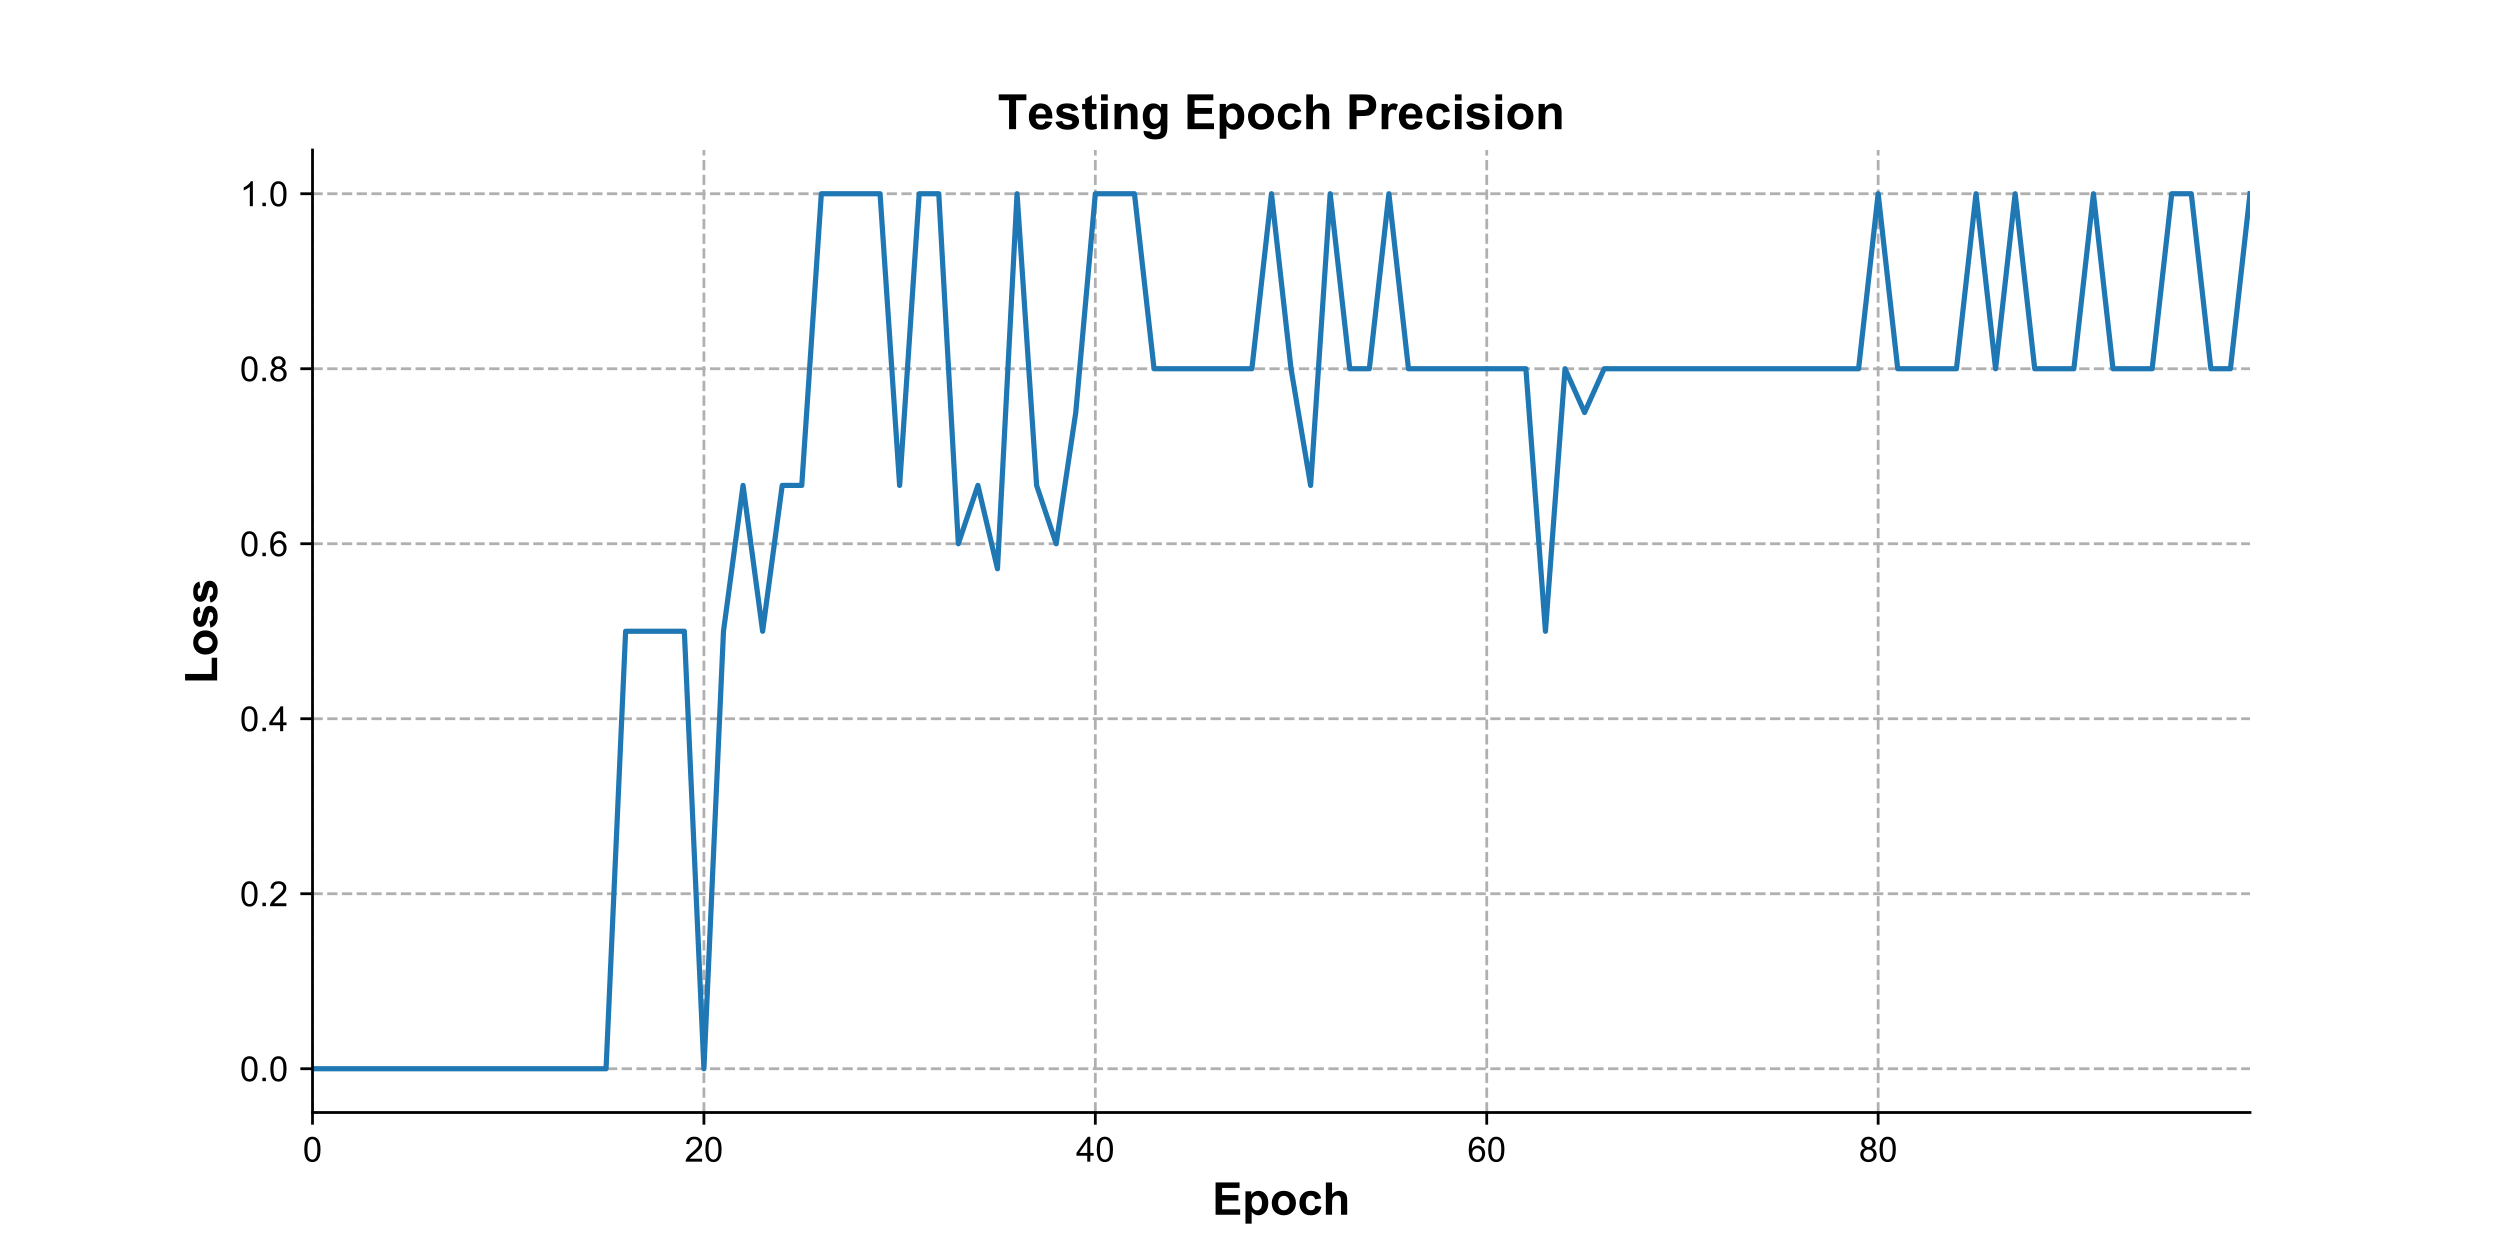
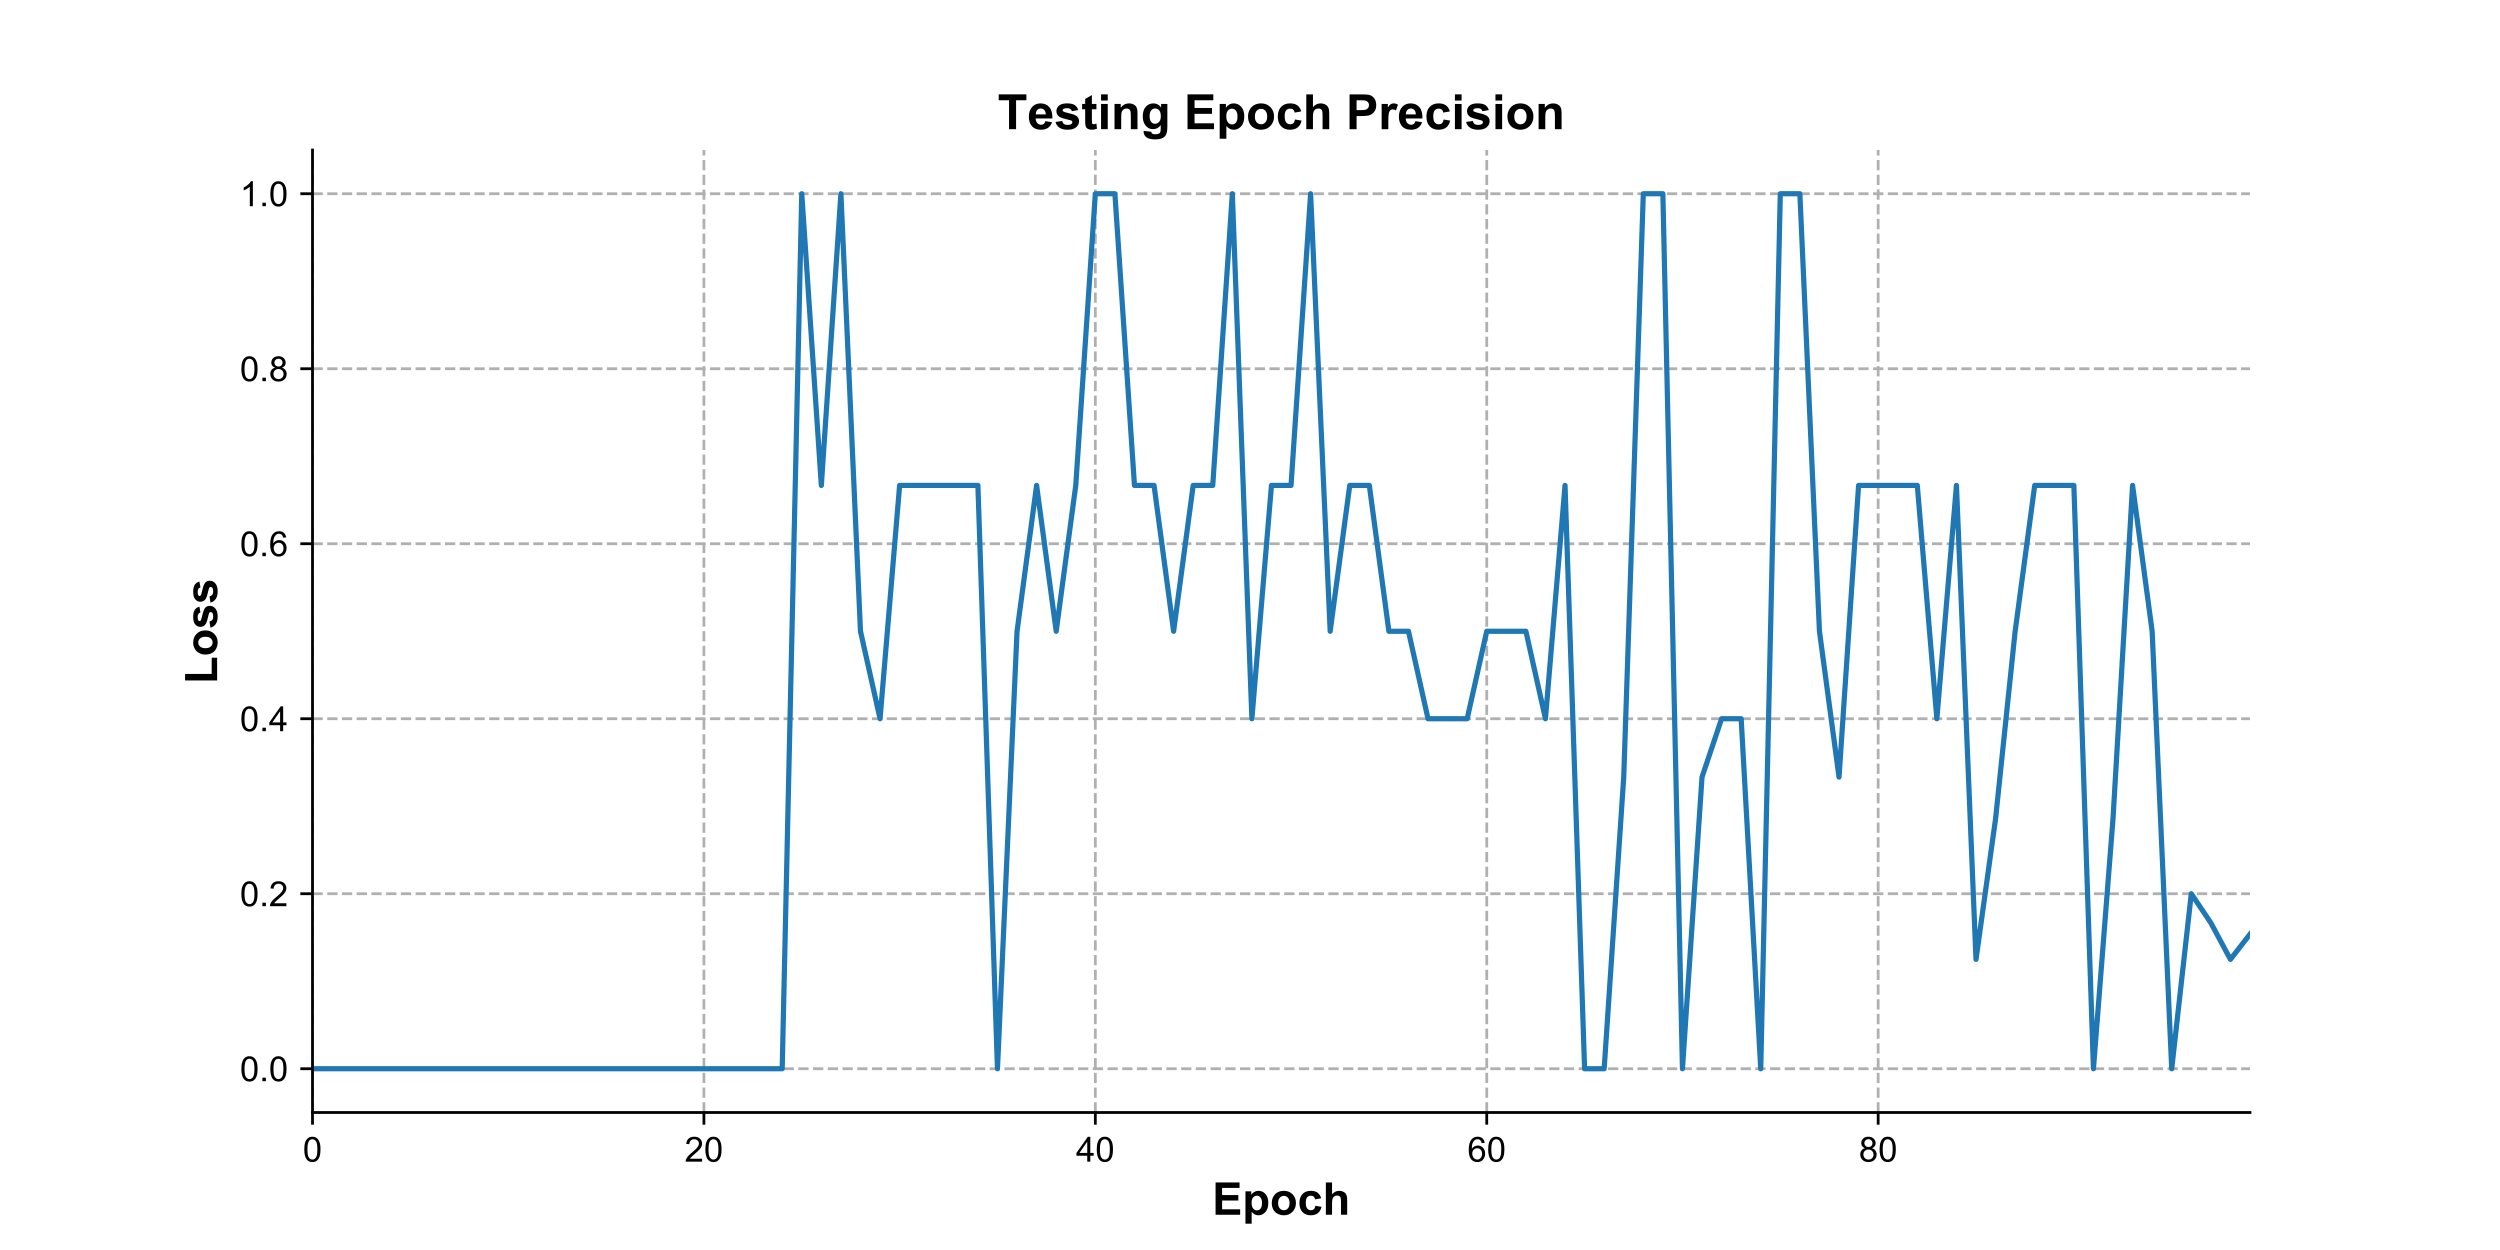
<svg xmlns="http://www.w3.org/2000/svg" xmlns:xlink="http://www.w3.org/1999/xlink" height="360pt" version="1.1" viewBox="0 0 720 360" width="720pt">
  <defs>
    <style type="text/css">
*{stroke-linecap:butt;stroke-linejoin:round;}
  </style>
  </defs>
  <g id="figure_1">
    <g id="patch_1">
      <path d="M 0 360  L 720 360  L 720 0  L 0 0  z " style="fill:#ffffff;" />
    </g>
    <g id="axes_1">
      <g id="patch_2">
        <path d="M 90 320.4  L 648 320.4  L 648 43.2  L 90 43.2  z " style="fill:#ffffff;" />
      </g>
      <g id="matplotlib.axis_1">
        <g id="xtick_1">
          <g id="line2d_1">
-             <path clip-path="url(#pb59c3400d4)" d="M 90 320.4  L 90 43.2  " style="fill:none;stroke:#b0b0b0;stroke-dasharray:2.96,1.28;stroke-dashoffset:0;stroke-width:0.8;" />
+             <path clip-path="url(#p6873a150d8)" d="M 90 320.4  L 90 43.2  " style="fill:none;stroke:#b0b0b0;stroke-dasharray:2.96,1.28;stroke-dashoffset:0;stroke-width:0.8;" />
          </g>
          <g id="line2d_2">
            <defs>
-               <path d="M 0 0  L 0 3.5  " id="m58f88aecd3" style="stroke:#000000;stroke-width:0.8;" />
-             </defs>
-             <g>
-               <use style="stroke:#000000;stroke-width:0.8;" x="90" xlink:href="#m58f88aecd3" y="320.4" />
+               <path d="M 0 0  L 0 3.5  " id="m72475d9f80" style="stroke:#000000;stroke-width:0.8;" />
+             </defs>
+             <g>
+               <use style="stroke:#000000;stroke-width:0.8;" x="90" xlink:href="#m72475d9f80" y="320.4" />
            </g>
          </g>
          <g id="text_1">
            <defs>
              <path d="M 4.156 35.297  Q 4.156 48 6.766 55.734  Q 9.375 63.484 14.516 67.672  Q 19.672 71.875 27.484 71.875  Q 33.25 71.875 37.594 69.547  Q 41.938 67.234 44.766 62.859  Q 47.609 58.5 49.219 52.219  Q 50.828 45.953 50.828 35.297  Q 50.828 22.703 48.234 14.969  Q 45.656 7.234 40.5 3  Q 35.359 -1.219 27.484 -1.219  Q 17.141 -1.219 11.234 6.203  Q 4.156 15.141 4.156 35.297  z M 13.188 35.297  Q 13.188 17.672 17.312 11.828  Q 21.438 6 27.484 6  Q 33.547 6 37.672 11.859  Q 41.797 17.719 41.797 35.297  Q 41.797 52.984 37.672 58.781  Q 33.547 64.594 27.391 64.594  Q 21.344 64.594 17.719 59.469  Q 13.188 52.938 13.188 35.297  z " id="ArialMT-30" />
            </defs>
            <g transform="translate(87.21953 334.5578)scale(0.1 -0.1)">
              <use xlink:href="#ArialMT-30" />
            </g>
          </g>
        </g>
        <g id="xtick_2">
          <g id="line2d_3">
-             <path clip-path="url(#pb59c3400d4)" d="M 202.727 320.4  L 202.727 43.2  " style="fill:none;stroke:#b0b0b0;stroke-dasharray:2.96,1.28;stroke-dashoffset:0;stroke-width:0.8;" />
+             <path clip-path="url(#p6873a150d8)" d="M 202.727 320.4  L 202.727 43.2  " style="fill:none;stroke:#b0b0b0;stroke-dasharray:2.96,1.28;stroke-dashoffset:0;stroke-width:0.8;" />
          </g>
          <g id="line2d_4">
            <g>
-               <use style="stroke:#000000;stroke-width:0.8;" x="202.727" xlink:href="#m58f88aecd3" y="320.4" />
+               <use style="stroke:#000000;stroke-width:0.8;" x="202.727" xlink:href="#m72475d9f80" y="320.4" />
            </g>
          </g>
          <g id="text_2">
            <defs>
              <path d="M 50.344 8.453  L 50.344 0  L 3.031 0  Q 2.938 3.172 4.047 6.109  Q 5.859 10.938 9.828 15.625  Q 13.812 20.312 21.344 26.469  Q 33.016 36.031 37.109 41.625  Q 41.219 47.219 41.219 52.203  Q 41.219 57.422 37.469 61  Q 33.734 64.594 27.734 64.594  Q 21.391 64.594 17.578 60.781  Q 13.766 56.984 13.719 50.25  L 4.688 51.172  Q 5.609 61.281 11.656 66.578  Q 17.719 71.875 27.938 71.875  Q 38.234 71.875 44.234 66.156  Q 50.25 60.453 50.25 52  Q 50.25 47.703 48.484 43.547  Q 46.734 39.406 42.656 34.812  Q 38.578 30.219 29.109 22.219  Q 21.188 15.578 18.938 13.203  Q 16.703 10.844 15.234 8.453  z " id="ArialMT-32" />
            </defs>
            <g transform="translate(197.1663 334.5578)scale(0.1 -0.1)">
              <use xlink:href="#ArialMT-32" />
              <use x="55.615" xlink:href="#ArialMT-30" />
            </g>
          </g>
        </g>
        <g id="xtick_3">
          <g id="line2d_5">
-             <path clip-path="url(#pb59c3400d4)" d="M 315.455 320.4  L 315.455 43.2  " style="fill:none;stroke:#b0b0b0;stroke-dasharray:2.96,1.28;stroke-dashoffset:0;stroke-width:0.8;" />
+             <path clip-path="url(#p6873a150d8)" d="M 315.455 320.4  L 315.455 43.2  " style="fill:none;stroke:#b0b0b0;stroke-dasharray:2.96,1.28;stroke-dashoffset:0;stroke-width:0.8;" />
          </g>
          <g id="line2d_6">
            <g>
-               <use style="stroke:#000000;stroke-width:0.8;" x="315.455" xlink:href="#m58f88aecd3" y="320.4" />
+               <use style="stroke:#000000;stroke-width:0.8;" x="315.455" xlink:href="#m72475d9f80" y="320.4" />
            </g>
          </g>
          <g id="text_3">
            <defs>
              <path d="M 32.328 0  L 32.328 17.141  L 1.266 17.141  L 1.266 25.203  L 33.938 71.578  L 41.109 71.578  L 41.109 25.203  L 50.781 25.203  L 50.781 17.141  L 41.109 17.141  L 41.109 0  z M 32.328 25.203  L 32.328 57.469  L 9.906 25.203  z " id="ArialMT-34" />
            </defs>
            <g transform="translate(309.8936 334.5578)scale(0.1 -0.1)">
              <use xlink:href="#ArialMT-34" />
              <use x="55.615" xlink:href="#ArialMT-30" />
            </g>
          </g>
        </g>
        <g id="xtick_4">
          <g id="line2d_7">
-             <path clip-path="url(#pb59c3400d4)" d="M 428.182 320.4  L 428.182 43.2  " style="fill:none;stroke:#b0b0b0;stroke-dasharray:2.96,1.28;stroke-dashoffset:0;stroke-width:0.8;" />
+             <path clip-path="url(#p6873a150d8)" d="M 428.182 320.4  L 428.182 43.2  " style="fill:none;stroke:#b0b0b0;stroke-dasharray:2.96,1.28;stroke-dashoffset:0;stroke-width:0.8;" />
          </g>
          <g id="line2d_8">
            <g>
-               <use style="stroke:#000000;stroke-width:0.8;" x="428.182" xlink:href="#m58f88aecd3" y="320.4" />
+               <use style="stroke:#000000;stroke-width:0.8;" x="428.182" xlink:href="#m72475d9f80" y="320.4" />
            </g>
          </g>
          <g id="text_4">
            <defs>
              <path d="M 49.75 54.047  L 41.016 53.375  Q 39.844 58.547 37.703 60.891  Q 34.125 64.656 28.906 64.656  Q 24.703 64.656 21.531 62.312  Q 17.391 59.281 14.984 53.469  Q 12.594 47.656 12.5 36.922  Q 15.672 41.75 20.266 44.094  Q 24.859 46.438 29.891 46.438  Q 38.672 46.438 44.844 39.969  Q 51.031 33.5 51.031 23.25  Q 51.031 16.5 48.125 10.719  Q 45.219 4.938 40.141 1.859  Q 35.062 -1.219 28.609 -1.219  Q 17.625 -1.219 10.688 6.859  Q 3.766 14.938 3.766 33.5  Q 3.766 54.25 11.422 63.672  Q 18.109 71.875 29.438 71.875  Q 37.891 71.875 43.281 67.141  Q 48.688 62.406 49.75 54.047  z M 13.875 23.188  Q 13.875 18.656 15.797 14.5  Q 17.719 10.359 21.188 8.172  Q 24.656 6 28.469 6  Q 34.031 6 38.031 10.484  Q 42.047 14.984 42.047 22.703  Q 42.047 30.125 38.078 34.391  Q 34.125 38.672 28.125 38.672  Q 22.172 38.672 18.016 34.391  Q 13.875 30.125 13.875 23.188  z " id="ArialMT-36" />
            </defs>
            <g transform="translate(422.6209 334.5578)scale(0.1 -0.1)">
              <use xlink:href="#ArialMT-36" />
              <use x="55.615" xlink:href="#ArialMT-30" />
            </g>
          </g>
        </g>
        <g id="xtick_5">
          <g id="line2d_9">
-             <path clip-path="url(#pb59c3400d4)" d="M 540.909 320.4  L 540.909 43.2  " style="fill:none;stroke:#b0b0b0;stroke-dasharray:2.96,1.28;stroke-dashoffset:0;stroke-width:0.8;" />
+             <path clip-path="url(#p6873a150d8)" d="M 540.909 320.4  L 540.909 43.2  " style="fill:none;stroke:#b0b0b0;stroke-dasharray:2.96,1.28;stroke-dashoffset:0;stroke-width:0.8;" />
          </g>
          <g id="line2d_10">
            <g>
-               <use style="stroke:#000000;stroke-width:0.8;" x="540.909" xlink:href="#m58f88aecd3" y="320.4" />
+               <use style="stroke:#000000;stroke-width:0.8;" x="540.909" xlink:href="#m72475d9f80" y="320.4" />
            </g>
          </g>
          <g id="text_5">
            <defs>
              <path d="M 17.672 38.812  Q 12.203 40.828 9.562 44.531  Q 6.938 48.25 6.938 53.422  Q 6.938 61.234 12.547 66.547  Q 18.172 71.875 27.484 71.875  Q 36.859 71.875 42.578 66.422  Q 48.297 60.984 48.297 53.172  Q 48.297 48.188 45.672 44.5  Q 43.062 40.828 37.75 38.812  Q 44.344 36.672 47.781 31.875  Q 51.219 27.094 51.219 20.453  Q 51.219 11.281 44.719 5.031  Q 38.234 -1.219 27.641 -1.219  Q 17.047 -1.219 10.547 5.047  Q 4.047 11.328 4.047 20.703  Q 4.047 27.688 7.594 32.391  Q 11.141 37.109 17.672 38.812  z M 15.922 53.719  Q 15.922 48.641 19.188 45.406  Q 22.469 42.188 27.688 42.188  Q 32.766 42.188 36.016 45.375  Q 39.266 48.578 39.266 53.219  Q 39.266 58.062 35.906 61.359  Q 32.562 64.656 27.594 64.656  Q 22.562 64.656 19.234 61.422  Q 15.922 58.203 15.922 53.719  z M 13.094 20.656  Q 13.094 16.891 14.875 13.375  Q 16.656 9.859 20.172 7.922  Q 23.688 6 27.734 6  Q 34.031 6 38.125 10.047  Q 42.234 14.109 42.234 20.359  Q 42.234 26.703 38.016 30.859  Q 33.797 35.016 27.438 35.016  Q 21.234 35.016 17.156 30.906  Q 13.094 26.812 13.094 20.656  z " id="ArialMT-38" />
            </defs>
            <g transform="translate(535.3482 334.5578)scale(0.1 -0.1)">
              <use xlink:href="#ArialMT-38" />
              <use x="55.615" xlink:href="#ArialMT-30" />
            </g>
          </g>
        </g>
        <g id="text_6">
          <defs>
            <path d="M 7.281 0  L 7.281 71.578  L 60.359 71.578  L 60.359 59.469  L 21.734 59.469  L 21.734 43.609  L 57.672 43.609  L 57.672 31.547  L 21.734 31.547  L 21.734 12.062  L 61.719 12.062  L 61.719 0  z " id="Arial-BoldMT-45" />
            <path d="M 6.781 51.859  L 19.578 51.859  L 19.578 44.234  Q 22.078 48.141 26.312 50.578  Q 30.562 53.031 35.75 53.031  Q 44.781 53.031 51.078 45.953  Q 57.375 38.875 57.375 26.219  Q 57.375 13.234 51.016 6.031  Q 44.672 -1.172 35.641 -1.172  Q 31.344 -1.172 27.844 0.531  Q 24.359 2.25 20.516 6.391  L 20.516 -19.734  L 6.781 -19.734  z M 20.359 26.812  Q 20.359 18.062 23.828 13.891  Q 27.297 9.719 32.281 9.719  Q 37.062 9.719 40.234 13.547  Q 43.406 17.391 43.406 26.125  Q 43.406 34.281 40.125 38.234  Q 36.859 42.188 32.031 42.188  Q 27 42.188 23.672 38.297  Q 20.359 34.422 20.359 26.812  z " id="Arial-BoldMT-70" />
            <path d="M 4 26.656  Q 4 33.5 7.375 39.891  Q 10.75 46.297 16.922 49.656  Q 23.094 53.031 30.719 53.031  Q 42.484 53.031 50 45.391  Q 57.516 37.75 57.516 26.078  Q 57.516 14.312 49.922 6.562  Q 42.328 -1.172 30.812 -1.172  Q 23.688 -1.172 17.219 2.047  Q 10.75 5.281 7.375 11.5  Q 4 17.719 4 26.656  z M 18.062 25.922  Q 18.062 18.219 21.719 14.109  Q 25.391 10.016 30.766 10.016  Q 36.141 10.016 39.766 14.109  Q 43.406 18.219 43.406 26.031  Q 43.406 33.641 39.766 37.734  Q 36.141 41.844 30.766 41.844  Q 25.391 41.844 21.719 37.734  Q 18.062 33.641 18.062 25.922  z " id="Arial-BoldMT-6f" />
            <path d="M 52.391 36.531  L 38.875 34.078  Q 38.188 38.141 35.766 40.188  Q 33.344 42.234 29.5 42.234  Q 24.359 42.234 21.312 38.688  Q 18.266 35.156 18.266 26.859  Q 18.266 17.625 21.359 13.812  Q 24.469 10.016 29.688 10.016  Q 33.594 10.016 36.078 12.234  Q 38.578 14.453 39.594 19.875  L 53.078 17.578  Q 50.984 8.297 45.016 3.562  Q 39.062 -1.172 29.047 -1.172  Q 17.672 -1.172 10.906 6  Q 4.156 13.188 4.156 25.875  Q 4.156 38.719 10.938 45.875  Q 17.719 53.031 29.297 53.031  Q 38.766 53.031 44.359 48.953  Q 49.953 44.875 52.391 36.531  z " id="Arial-BoldMT-63" />
            <path d="M 20.844 71.578  L 20.844 45.266  Q 27.484 53.031 36.719 53.031  Q 41.453 53.031 45.266 51.266  Q 49.078 49.516 51 46.781  Q 52.938 44.047 53.641 40.719  Q 54.344 37.406 54.344 30.422  L 54.344 0  L 40.625 0  L 40.625 27.391  Q 40.625 35.547 39.844 37.734  Q 39.062 39.938 37.078 41.234  Q 35.109 42.531 32.125 42.531  Q 28.719 42.531 26.031 40.859  Q 23.344 39.203 22.094 35.859  Q 20.844 32.516 20.844 25.984  L 20.844 0  L 7.125 0  L 7.125 71.578  z " id="Arial-BoldMT-68" />
          </defs>
          <g transform="translate(349.1395 349.8505)scale(0.13 -0.13)">
            <use xlink:href="#Arial-BoldMT-45" />
            <use x="66.699" xlink:href="#Arial-BoldMT-70" />
            <use x="127.783" xlink:href="#Arial-BoldMT-6f" />
            <use x="188.867" xlink:href="#Arial-BoldMT-63" />
            <use x="244.482" xlink:href="#Arial-BoldMT-68" />
          </g>
        </g>
      </g>
      <g id="matplotlib.axis_2">
        <g id="ytick_1">
          <g id="line2d_11">
-             <path clip-path="url(#pb59c3400d4)" d="M 90 307.8  L 648 307.8  " style="fill:none;stroke:#b0b0b0;stroke-dasharray:2.96,1.28;stroke-dashoffset:0;stroke-width:0.8;" />
+             <path clip-path="url(#p6873a150d8)" d="M 90 307.8  L 648 307.8  " style="fill:none;stroke:#b0b0b0;stroke-dasharray:2.96,1.28;stroke-dashoffset:0;stroke-width:0.8;" />
          </g>
          <g id="line2d_12">
            <defs>
-               <path d="M 0 0  L -3.5 0  " id="m7a5bb6e348" style="stroke:#000000;stroke-width:0.8;" />
-             </defs>
-             <g>
-               <use style="stroke:#000000;stroke-width:0.8;" x="90" xlink:href="#m7a5bb6e348" y="307.8" />
+               <path d="M 0 0  L -3.5 0  " id="m5361fd167c" style="stroke:#000000;stroke-width:0.8;" />
+             </defs>
+             <g>
+               <use style="stroke:#000000;stroke-width:0.8;" x="90" xlink:href="#m5361fd167c" y="307.8" />
            </g>
          </g>
          <g id="text_7">
            <defs>
              <path d="M 9.078 0  L 9.078 10.016  L 19.094 10.016  L 19.094 0  z " id="ArialMT-2e" />
            </defs>
            <g transform="translate(69.1 311.3789)scale(0.1 -0.1)">
              <use xlink:href="#ArialMT-30" />
              <use x="55.615" xlink:href="#ArialMT-2e" />
              <use x="83.398" xlink:href="#ArialMT-30" />
            </g>
          </g>
        </g>
        <g id="ytick_2">
          <g id="line2d_13">
-             <path clip-path="url(#pb59c3400d4)" d="M 90 257.4  L 648 257.4  " style="fill:none;stroke:#b0b0b0;stroke-dasharray:2.96,1.28;stroke-dashoffset:0;stroke-width:0.8;" />
+             <path clip-path="url(#p6873a150d8)" d="M 90 257.4  L 648 257.4  " style="fill:none;stroke:#b0b0b0;stroke-dasharray:2.96,1.28;stroke-dashoffset:0;stroke-width:0.8;" />
          </g>
          <g id="line2d_14">
            <g>
-               <use style="stroke:#000000;stroke-width:0.8;" x="90" xlink:href="#m7a5bb6e348" y="257.4" />
+               <use style="stroke:#000000;stroke-width:0.8;" x="90" xlink:href="#m5361fd167c" y="257.4" />
            </g>
          </g>
          <g id="text_8">
            <g transform="translate(69.1 260.9789)scale(0.1 -0.1)">
              <use xlink:href="#ArialMT-30" />
              <use x="55.615" xlink:href="#ArialMT-2e" />
              <use x="83.398" xlink:href="#ArialMT-32" />
            </g>
          </g>
        </g>
        <g id="ytick_3">
          <g id="line2d_15">
-             <path clip-path="url(#pb59c3400d4)" d="M 90 207  L 648 207  " style="fill:none;stroke:#b0b0b0;stroke-dasharray:2.96,1.28;stroke-dashoffset:0;stroke-width:0.8;" />
+             <path clip-path="url(#p6873a150d8)" d="M 90 207  L 648 207  " style="fill:none;stroke:#b0b0b0;stroke-dasharray:2.96,1.28;stroke-dashoffset:0;stroke-width:0.8;" />
          </g>
          <g id="line2d_16">
            <g>
-               <use style="stroke:#000000;stroke-width:0.8;" x="90" xlink:href="#m7a5bb6e348" y="207" />
+               <use style="stroke:#000000;stroke-width:0.8;" x="90" xlink:href="#m5361fd167c" y="207" />
            </g>
          </g>
          <g id="text_9">
            <g transform="translate(69.1 210.5789)scale(0.1 -0.1)">
              <use xlink:href="#ArialMT-30" />
              <use x="55.615" xlink:href="#ArialMT-2e" />
              <use x="83.398" xlink:href="#ArialMT-34" />
            </g>
          </g>
        </g>
        <g id="ytick_4">
          <g id="line2d_17">
-             <path clip-path="url(#pb59c3400d4)" d="M 90 156.6  L 648 156.6  " style="fill:none;stroke:#b0b0b0;stroke-dasharray:2.96,1.28;stroke-dashoffset:0;stroke-width:0.8;" />
+             <path clip-path="url(#p6873a150d8)" d="M 90 156.6  L 648 156.6  " style="fill:none;stroke:#b0b0b0;stroke-dasharray:2.96,1.28;stroke-dashoffset:0;stroke-width:0.8;" />
          </g>
          <g id="line2d_18">
            <g>
-               <use style="stroke:#000000;stroke-width:0.8;" x="90" xlink:href="#m7a5bb6e348" y="156.6" />
+               <use style="stroke:#000000;stroke-width:0.8;" x="90" xlink:href="#m5361fd167c" y="156.6" />
            </g>
          </g>
          <g id="text_10">
            <g transform="translate(69.1 160.1789)scale(0.1 -0.1)">
              <use xlink:href="#ArialMT-30" />
              <use x="55.615" xlink:href="#ArialMT-2e" />
              <use x="83.398" xlink:href="#ArialMT-36" />
            </g>
          </g>
        </g>
        <g id="ytick_5">
          <g id="line2d_19">
-             <path clip-path="url(#pb59c3400d4)" d="M 90 106.2  L 648 106.2  " style="fill:none;stroke:#b0b0b0;stroke-dasharray:2.96,1.28;stroke-dashoffset:0;stroke-width:0.8;" />
+             <path clip-path="url(#p6873a150d8)" d="M 90 106.2  L 648 106.2  " style="fill:none;stroke:#b0b0b0;stroke-dasharray:2.96,1.28;stroke-dashoffset:0;stroke-width:0.8;" />
          </g>
          <g id="line2d_20">
            <g>
-               <use style="stroke:#000000;stroke-width:0.8;" x="90" xlink:href="#m7a5bb6e348" y="106.2" />
+               <use style="stroke:#000000;stroke-width:0.8;" x="90" xlink:href="#m5361fd167c" y="106.2" />
            </g>
          </g>
          <g id="text_11">
            <g transform="translate(69.1 109.7789)scale(0.1 -0.1)">
              <use xlink:href="#ArialMT-30" />
              <use x="55.615" xlink:href="#ArialMT-2e" />
              <use x="83.398" xlink:href="#ArialMT-38" />
            </g>
          </g>
        </g>
        <g id="ytick_6">
          <g id="line2d_21">
-             <path clip-path="url(#pb59c3400d4)" d="M 90 55.8  L 648 55.8  " style="fill:none;stroke:#b0b0b0;stroke-dasharray:2.96,1.28;stroke-dashoffset:0;stroke-width:0.8;" />
+             <path clip-path="url(#p6873a150d8)" d="M 90 55.8  L 648 55.8  " style="fill:none;stroke:#b0b0b0;stroke-dasharray:2.96,1.28;stroke-dashoffset:0;stroke-width:0.8;" />
          </g>
          <g id="line2d_22">
            <g>
-               <use style="stroke:#000000;stroke-width:0.8;" x="90" xlink:href="#m7a5bb6e348" y="55.8" />
+               <use style="stroke:#000000;stroke-width:0.8;" x="90" xlink:href="#m5361fd167c" y="55.8" />
            </g>
          </g>
          <g id="text_12">
            <defs>
              <path d="M 37.25 0  L 28.469 0  L 28.469 56  Q 25.297 52.984 20.141 49.953  Q 14.984 46.922 10.891 45.406  L 10.891 53.906  Q 18.266 57.375 23.781 62.297  Q 29.297 67.234 31.594 71.875  L 37.25 71.875  z " id="ArialMT-31" />
            </defs>
            <g transform="translate(69.1 59.37891)scale(0.1 -0.1)">
              <use xlink:href="#ArialMT-31" />
              <use x="55.615" xlink:href="#ArialMT-2e" />
              <use x="83.398" xlink:href="#ArialMT-30" />
            </g>
          </g>
        </g>
        <g id="text_13">
          <defs>
            <path d="M 7.672 0  L 7.672 71  L 22.125 71  L 22.125 12.062  L 58.062 12.062  L 58.062 0  z " id="Arial-BoldMT-4c" />
            <path d="M 2.344 14.797  L 16.109 16.891  Q 17 12.891 19.672 10.812  Q 22.359 8.734 27.203 8.734  Q 32.516 8.734 35.203 10.688  Q 37.016 12.062 37.016 14.359  Q 37.016 15.922 36.031 16.938  Q 35.016 17.922 31.453 18.75  Q 14.844 22.406 10.406 25.438  Q 4.25 29.641 4.25 37.109  Q 4.25 43.844 9.562 48.438  Q 14.891 53.031 26.078 53.031  Q 36.719 53.031 41.891 49.562  Q 47.078 46.094 49.031 39.312  L 36.078 36.922  Q 35.25 39.938 32.922 41.547  Q 30.609 43.172 26.312 43.172  Q 20.906 43.172 18.562 41.656  Q 17 40.578 17 38.875  Q 17 37.406 18.359 36.375  Q 20.219 35.016 31.172 32.516  Q 42.141 30.031 46.484 26.422  Q 50.781 22.75 50.781 16.219  Q 50.781 9.078 44.828 3.953  Q 38.875 -1.172 27.203 -1.172  Q 16.609 -1.172 10.422 3.125  Q 4.25 7.422 2.344 14.797  z " id="Arial-BoldMT-73" />
          </defs>
          <g transform="translate(62.53453 196.9694)rotate(-90)scale(0.13 -0.13)">
            <use xlink:href="#Arial-BoldMT-4c" />
            <use x="61.084" xlink:href="#Arial-BoldMT-6f" />
            <use x="122.168" xlink:href="#Arial-BoldMT-73" />
            <use x="177.783" xlink:href="#Arial-BoldMT-73" />
          </g>
        </g>
      </g>
      <g id="line2d_23">
-         <path clip-path="url(#pb59c3400d4)" d="M 90 307.8  L 95.636 307.8  L 101.273 307.8  L 106.909 307.8  L 112.545 307.8  L 118.182 307.8  L 123.818 307.8  L 129.455 307.8  L 135.091 307.8  L 140.727 307.8  L 146.364 307.8  L 152 307.8  L 157.636 307.8  L 163.273 307.8  L 168.909 307.8  L 174.545 307.8  L 180.182 181.8  L 185.818 181.8  L 191.455 181.8  L 197.091 181.8  L 202.727 307.8  L 208.364 181.8  L 214 139.8  L 219.636 181.8  L 225.273 139.8  L 230.909 139.8  L 236.545 55.8  L 242.182 55.8  L 247.818 55.8  L 253.455 55.8  L 259.091 139.8  L 264.727 55.8  L 270.364 55.8  L 276 156.6  L 281.636 139.8  L 287.273 163.8  L 292.909 55.8  L 298.545 139.8  L 304.182 156.6  L 309.818 118.8  L 315.455 55.8  L 321.091 55.8  L 326.727 55.8  L 332.364 106.2  L 338 106.2  L 343.636 106.2  L 349.273 106.2  L 354.909 106.2  L 360.545 106.2  L 366.182 55.8  L 371.818 106.2  L 377.455 139.8  L 383.091 55.8  L 388.727 106.2  L 394.364 106.2  L 400 55.8  L 405.636 106.2  L 411.273 106.2  L 416.909 106.2  L 422.545 106.2  L 428.182 106.2  L 433.818 106.2  L 439.455 106.2  L 445.091 181.8  L 450.727 106.2  L 456.364 118.8  L 462 106.2  L 467.636 106.2  L 473.273 106.2  L 478.909 106.2  L 484.545 106.2  L 490.182 106.2  L 495.818 106.2  L 501.455 106.2  L 507.091 106.2  L 512.727 106.2  L 518.364 106.2  L 524 106.2  L 529.636 106.2  L 535.273 106.2  L 540.909 55.8  L 546.545 106.2  L 552.182 106.2  L 557.818 106.2  L 563.455 106.2  L 569.091 55.8  L 574.727 106.2  L 580.364 55.8  L 586 106.2  L 591.636 106.2  L 597.273 106.2  L 602.909 55.8  L 608.545 106.2  L 614.182 106.2  L 619.818 106.2  L 625.455 55.8  L 631.091 55.8  L 636.727 106.2  L 642.364 106.2  L 648 55.8  " style="fill:none;stroke:#1f77b4;stroke-linecap:square;stroke-width:1.5;" />
+         <path clip-path="url(#p6873a150d8)" d="M 90 307.8  L 95.636 307.8  L 101.273 307.8  L 106.909 307.8  L 112.545 307.8  L 118.182 307.8  L 123.818 307.8  L 129.455 307.8  L 135.091 307.8  L 140.727 307.8  L 146.364 307.8  L 152 307.8  L 157.636 307.8  L 163.273 307.8  L 168.909 307.8  L 174.545 307.8  L 180.182 307.8  L 185.818 307.8  L 191.455 307.8  L 197.091 307.8  L 202.727 307.8  L 208.364 307.8  L 214 307.8  L 219.636 307.8  L 225.273 307.8  L 230.909 55.8  L 236.545 139.8  L 242.182 55.8  L 247.818 181.8  L 253.455 207  L 259.091 139.8  L 264.727 139.8  L 270.364 139.8  L 276 139.8  L 281.636 139.8  L 287.273 307.8  L 292.909 181.8  L 298.545 139.8  L 304.182 181.8  L 309.818 139.8  L 315.455 55.8  L 321.091 55.8  L 326.727 139.8  L 332.364 139.8  L 338 181.8  L 343.636 139.8  L 349.273 139.8  L 354.909 55.8  L 360.545 207  L 366.182 139.8  L 371.818 139.8  L 377.455 55.8  L 383.091 181.8  L 388.727 139.8  L 394.364 139.8  L 400 181.8  L 405.636 181.8  L 411.273 207  L 416.909 207  L 422.545 207  L 428.182 181.8  L 433.818 181.8  L 439.455 181.8  L 445.091 207  L 450.727 139.8  L 456.364 307.8  L 462 307.8  L 467.636 223.8  L 473.273 55.8  L 478.909 55.8  L 484.545 307.8  L 490.182 223.8  L 495.818 207  L 501.455 207  L 507.091 307.8  L 512.727 55.8  L 518.364 55.8  L 524 181.8  L 529.636 223.8  L 535.273 139.8  L 540.909 139.8  L 546.545 139.8  L 552.182 139.8  L 557.818 207  L 563.455 139.8  L 569.091 276.3  L 574.727 235.8  L 580.364 181.8  L 586 139.8  L 591.636 139.8  L 597.273 139.8  L 602.909 307.8  L 608.545 235.8  L 614.182 139.8  L 619.818 181.8  L 625.455 307.8  L 631.091 257.4  L 636.727 265.8  L 642.364 276.3  L 648 269.031  " style="fill:none;stroke:#1f77b4;stroke-linecap:square;stroke-width:1.5;" />
      </g>
      <g id="patch_3">
        <path d="M 90 320.4  L 90 43.2  " style="fill:none;stroke:#000000;stroke-linecap:square;stroke-linejoin:miter;stroke-width:0.8;" />
      </g>
      <g id="patch_4">
        <path d="M 90 320.4  L 648 320.4  " style="fill:none;stroke:#000000;stroke-linecap:square;stroke-linejoin:miter;stroke-width:0.8;" />
      </g>
      <g id="text_14">
        <defs>
          <path d="M 23.391 0  L 23.391 59.469  L 2.156 59.469  L 2.156 71.578  L 59.031 71.578  L 59.031 59.469  L 37.844 59.469  L 37.844 0  z " id="Arial-BoldMT-54" />
          <path d="M 37.203 16.5  L 50.875 14.203  Q 48.25 6.688 42.547 2.75  Q 36.859 -1.172 28.328 -1.172  Q 14.797 -1.172 8.297 7.672  Q 3.172 14.75 3.172 25.531  Q 3.172 38.422 9.906 45.719  Q 16.656 53.031 26.953 53.031  Q 38.531 53.031 45.219 45.391  Q 51.906 37.75 51.609 21.969  L 17.234 21.969  Q 17.391 15.875 20.562 12.469  Q 23.734 9.078 28.469 9.078  Q 31.688 9.078 33.875 10.828  Q 36.078 12.594 37.203 16.5  z M 37.984 30.375  Q 37.844 36.328 34.906 39.422  Q 31.984 42.531 27.781 42.531  Q 23.297 42.531 20.359 39.266  Q 17.438 35.984 17.484 30.375  z " id="Arial-BoldMT-65" />
          <path d="M 30.953 51.859  L 30.953 40.922  L 21.578 40.922  L 21.578 20.016  Q 21.578 13.672 21.844 12.625  Q 22.125 11.578 23.078 10.891  Q 24.031 10.203 25.391 10.203  Q 27.297 10.203 30.906 11.531  L 32.078 0.875  Q 27.297 -1.172 21.234 -1.172  Q 17.531 -1.172 14.547 0.062  Q 11.578 1.312 10.188 3.297  Q 8.797 5.281 8.25 8.641  Q 7.812 11.031 7.812 18.312  L 7.812 40.922  L 1.516 40.922  L 1.516 51.859  L 7.812 51.859  L 7.812 62.156  L 21.578 70.172  L 21.578 51.859  z " id="Arial-BoldMT-74" />
          <path d="M 7.172 58.891  L 7.172 71.578  L 20.906 71.578  L 20.906 58.891  z M 7.172 0  L 7.172 51.859  L 20.906 51.859  L 20.906 0  z " id="Arial-BoldMT-69" />
          <path d="M 54.344 0  L 40.625 0  L 40.625 26.469  Q 40.625 34.859 39.75 37.328  Q 38.875 39.797 36.891 41.156  Q 34.906 42.531 32.125 42.531  Q 28.562 42.531 25.734 40.578  Q 22.906 38.625 21.844 35.391  Q 20.797 32.172 20.797 23.484  L 20.797 0  L 7.078 0  L 7.078 51.859  L 19.828 51.859  L 19.828 44.234  Q 26.609 53.031 36.922 53.031  Q 41.453 53.031 45.203 51.391  Q 48.969 49.75 50.891 47.203  Q 52.828 44.672 53.578 41.453  Q 54.344 38.234 54.344 32.234  z " id="Arial-BoldMT-6e" />
          <path d="M 5.906 -3.422  L 21.578 -5.328  Q 21.969 -8.062 23.391 -9.078  Q 25.344 -10.547 29.547 -10.547  Q 34.906 -10.547 37.594 -8.938  Q 39.406 -7.859 40.328 -5.469  Q 40.969 -3.766 40.969 0.828  L 40.969 8.406  Q 34.812 0 25.438 0  Q 14.984 0 8.891 8.844  Q 4.109 15.828 4.109 26.219  Q 4.109 39.266 10.375 46.141  Q 16.656 53.031 25.984 53.031  Q 35.594 53.031 41.844 44.578  L 41.844 51.859  L 54.688 51.859  L 54.688 5.328  Q 54.688 -3.859 53.172 -8.391  Q 51.656 -12.938 48.922 -15.516  Q 46.188 -18.109 41.625 -19.578  Q 37.062 -21.047 30.078 -21.047  Q 16.891 -21.047 11.375 -16.531  Q 5.859 -12.016 5.859 -5.078  Q 5.859 -4.391 5.906 -3.422  z M 18.172 27  Q 18.172 18.75 21.359 14.906  Q 24.562 11.078 29.25 11.078  Q 34.281 11.078 37.75 15.016  Q 41.219 18.953 41.219 26.656  Q 41.219 34.719 37.891 38.625  Q 34.578 42.531 29.5 42.531  Q 24.562 42.531 21.359 38.688  Q 18.172 34.859 18.172 27  z " id="Arial-BoldMT-67" />
          <path id="Arial-BoldMT-20" />
          <path d="M 7.281 0  L 7.281 71.578  L 30.469 71.578  Q 43.656 71.578 47.656 70.516  Q 53.812 68.891 57.953 63.5  Q 62.109 58.109 62.109 49.562  Q 62.109 42.969 59.719 38.469  Q 57.328 33.984 53.641 31.422  Q 49.953 28.859 46.141 28.031  Q 40.969 27 31.156 27  L 21.734 27  L 21.734 0  z M 21.734 59.469  L 21.734 39.156  L 29.641 39.156  Q 38.188 39.156 41.062 40.281  Q 43.953 41.406 45.578 43.797  Q 47.219 46.188 47.219 49.359  Q 47.219 53.266 44.922 55.797  Q 42.625 58.344 39.109 58.984  Q 36.531 59.469 28.719 59.469  z " id="Arial-BoldMT-50" />
          <path d="M 20.312 0  L 6.594 0  L 6.594 51.859  L 19.344 51.859  L 19.344 44.484  Q 22.609 49.703 25.219 51.359  Q 27.828 53.031 31.156 53.031  Q 35.844 53.031 40.188 50.438  L 35.938 38.484  Q 32.469 40.719 29.5 40.719  Q 26.609 40.719 24.609 39.125  Q 22.609 37.547 21.453 33.391  Q 20.312 29.25 20.312 16.016  z " id="Arial-BoldMT-72" />
        </defs>
        <g transform="translate(287.3308 37.2)scale(0.14 -0.14)">
          <use xlink:href="#Arial-BoldMT-54" />
          <use x="60.975" xlink:href="#Arial-BoldMT-65" />
          <use x="116.59" xlink:href="#Arial-BoldMT-73" />
          <use x="172.205" xlink:href="#Arial-BoldMT-74" />
          <use x="205.506" xlink:href="#Arial-BoldMT-69" />
          <use x="233.289" xlink:href="#Arial-BoldMT-6e" />
          <use x="294.373" xlink:href="#Arial-BoldMT-67" />
          <use x="355.457" xlink:href="#Arial-BoldMT-20" />
          <use x="383.24" xlink:href="#Arial-BoldMT-45" />
          <use x="449.939" xlink:href="#Arial-BoldMT-70" />
          <use x="511.023" xlink:href="#Arial-BoldMT-6f" />
          <use x="572.107" xlink:href="#Arial-BoldMT-63" />
          <use x="627.723" xlink:href="#Arial-BoldMT-68" />
          <use x="688.807" xlink:href="#Arial-BoldMT-20" />
          <use x="716.59" xlink:href="#Arial-BoldMT-50" />
          <use x="783.289" xlink:href="#Arial-BoldMT-72" />
          <use x="822.205" xlink:href="#Arial-BoldMT-65" />
          <use x="877.82" xlink:href="#Arial-BoldMT-63" />
          <use x="933.436" xlink:href="#Arial-BoldMT-69" />
          <use x="961.219" xlink:href="#Arial-BoldMT-73" />
          <use x="1016.834" xlink:href="#Arial-BoldMT-69" />
          <use x="1044.617" xlink:href="#Arial-BoldMT-6f" />
          <use x="1105.701" xlink:href="#Arial-BoldMT-6e" />
        </g>
      </g>
    </g>
  </g>
  <defs>
-     <clipPath id="pb59c3400d4">
+     <clipPath id="p6873a150d8">
      <rect height="277.2" width="558" x="90" y="43.2" />
    </clipPath>
  </defs>
</svg>
